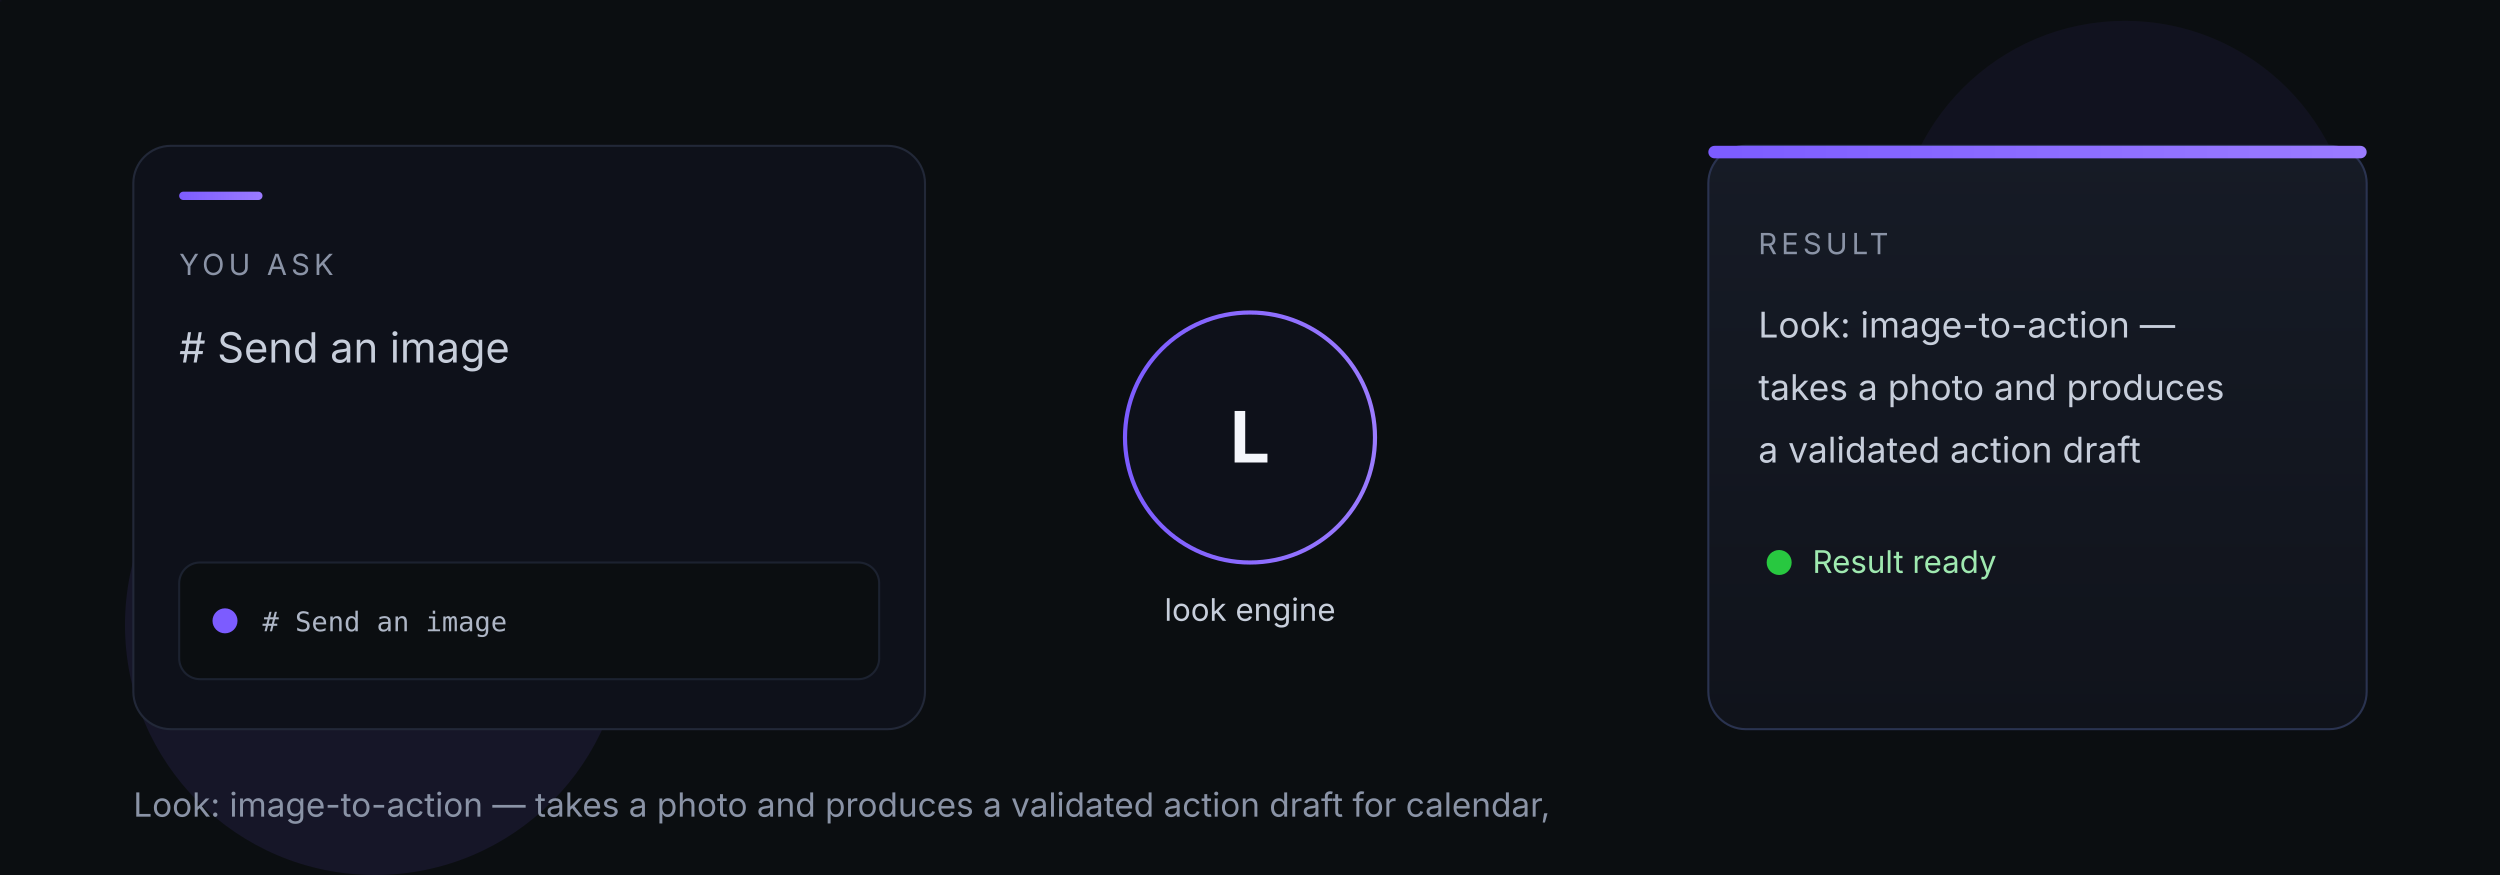
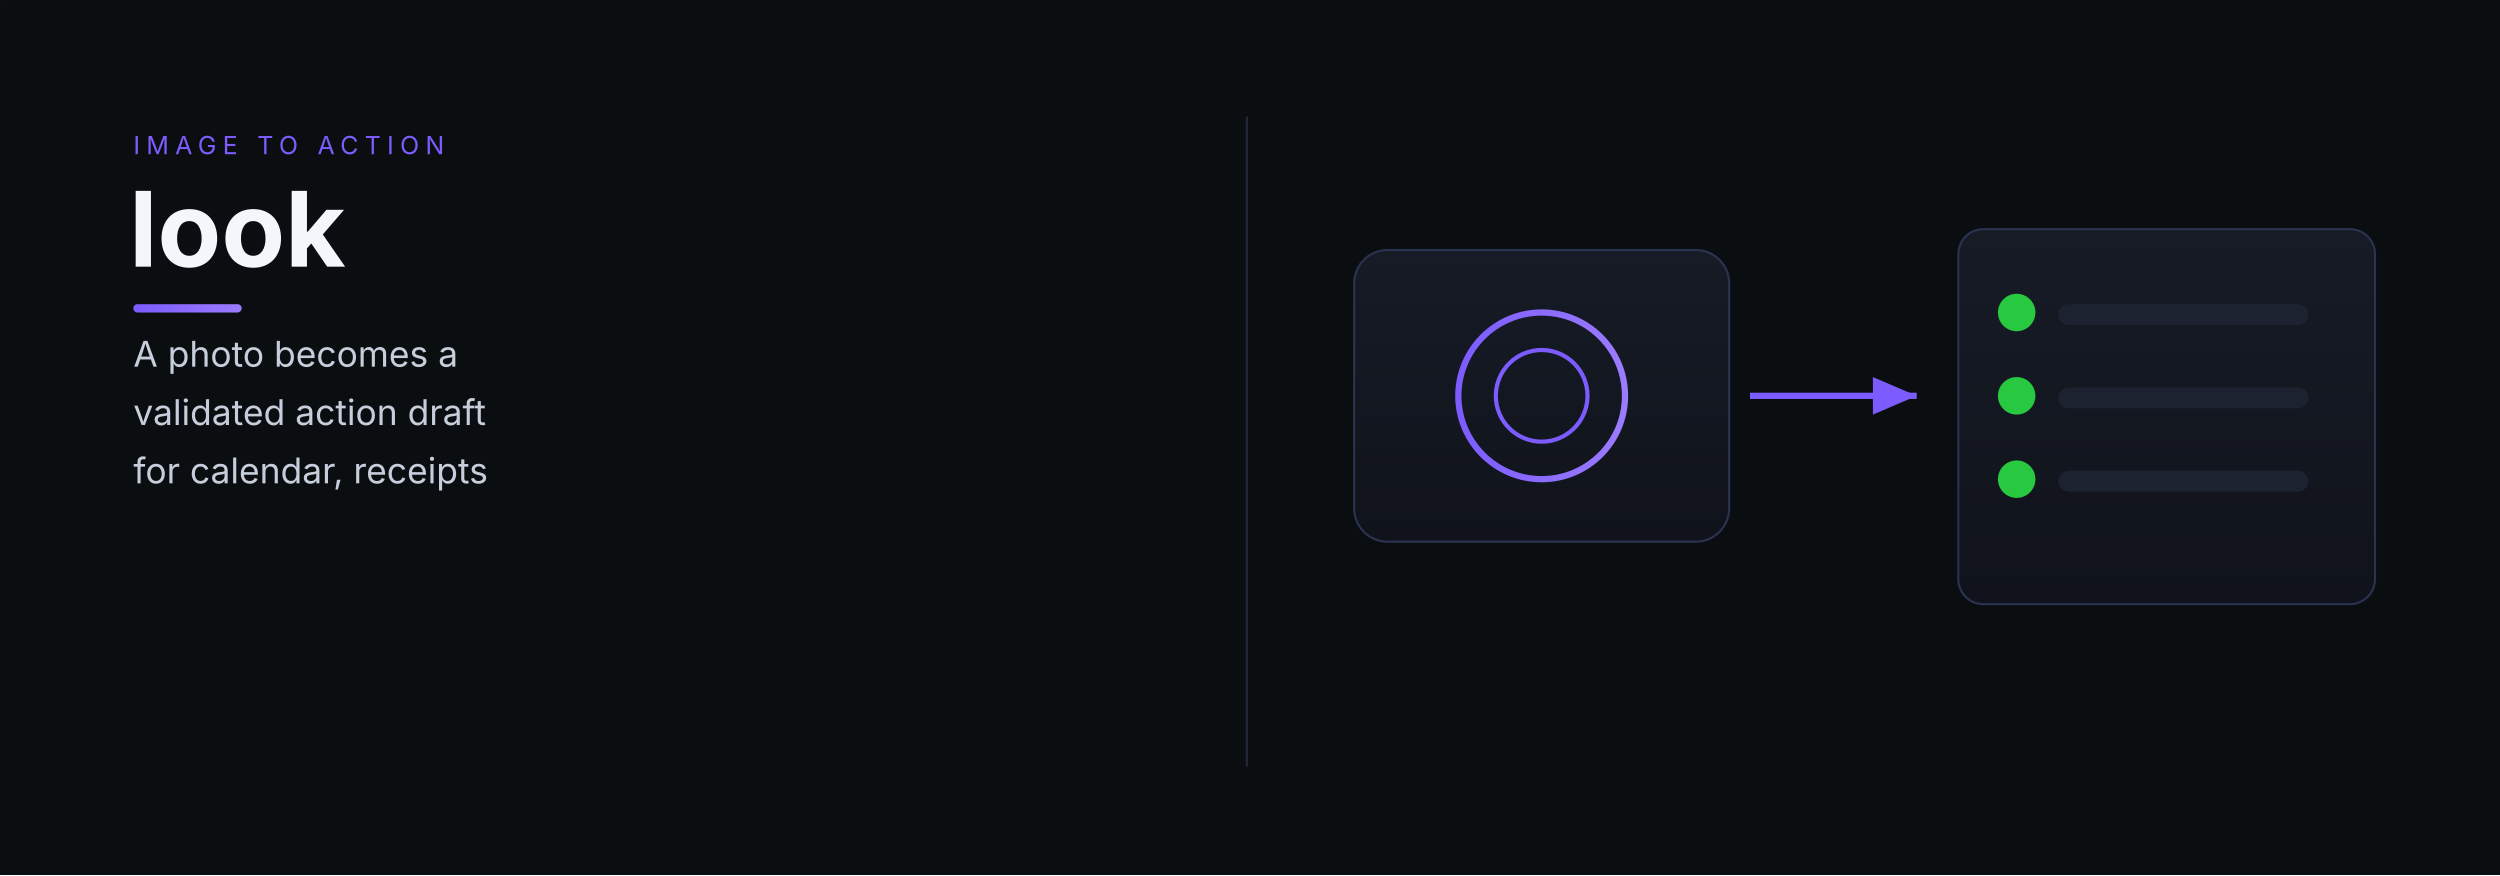
<svg xmlns="http://www.w3.org/2000/svg" width="1200" height="420" viewBox="0 0 1200 420" role="img" aria-labelledby="title desc">
  <defs>
-     <radialGradient id="glow" cx="0.32" cy="0.42" r="0.75" gradientUnits="userSpaceOnUse">
+     <radialGradient id="bg" cx="0.32" cy="0.42" r="0.95" gradientUnits="userSpaceOnUse">
      <stop offset="0" stop-color="#15101F" />
      <stop offset="0.55" stop-color="#0C0F16" />
      <stop offset="1" stop-color="#0B0E11" />
    </radialGradient>
-     <linearGradient id="accent" x1="0" y1="0" x2="1" y2="0">
+     <linearGradient id="acc" x1="0" y1="0" x2="1" y2="0">
      <stop offset="0" stop-color="#7C5CFF" />
      <stop offset="1" stop-color="#9B7BFF" />
    </linearGradient>
-     <linearGradient id="card" x1="0" y1="0" x2="0" y2="1">
+     <linearGradient id="panel" x1="0" y1="0" x2="0" y2="1">
      <stop offset="0" stop-color="#161B26" />
      <stop offset="1" stop-color="#10131B" />
    </linearGradient>
  </defs>
-   <rect width="1200" height="420" fill="url(#glow)" />
-   <circle cx="180" cy="300" r="120" fill="#7C5CFF" opacity="0.10" />
-   <circle cx="1020" cy="120" r="110" fill="#7C5CFF" opacity="0.06" />
-   <g transform="translate(64 70)">
-     <rect x="0" y="0" width="380" height="280" rx="18" fill="#0E111A" stroke="#222838" />
-     <rect x="22" y="22" width="40" height="4" rx="2" fill="url(#accent)" />
-     <text x="22" y="62" font-family="-apple-system, BlinkMacSystemFont, Segoe UI, sans-serif" font-size="14" letter-spacing="2" fill="#8A93A6">YOU ASK</text>
-     <text x="22" y="104" font-family="-apple-system, BlinkMacSystemFont, Segoe UI, sans-serif" font-size="20" fill="#C7CEDB"># Send an image</text>
-     <g transform="translate(22 200)">
-       <rect width="336" height="56" rx="10" fill="#0B0E11" stroke="#1C2230" />
-       <circle cx="22" cy="28" r="6" fill="#7C5CFF" />
-       <text x="40" y="33" font-family="ui-monospace, SFMono-Regular, Menlo, monospace" font-size="13" fill="#AEB6C6"># Send an image</text>
-     </g>
-   </g>
-   <g transform="translate(540 150)">
-     <circle cx="60" cy="60" r="60" fill="#0E111A" stroke="url(#accent)" stroke-width="2" />
-     <text x="60" y="72" text-anchor="middle" font-family="-apple-system, BlinkMacSystemFont, Segoe UI, sans-serif" font-size="34" font-weight="700" fill="#F4F6FB">L</text>
-     <text x="60" y="148" text-anchor="middle" font-family="-apple-system, BlinkMacSystemFont, Segoe UI, sans-serif" font-size="15" fill="#C7CEDB">look engine</text>
-   </g>
-   <g transform="translate(820 70)">
-     <rect x="0" y="0" width="316" height="280" rx="18" fill="url(#card)" stroke="#2A3350" />
-     <rect x="0" y="0" width="316" height="6" rx="3" fill="url(#accent)" />
-     <text x="24" y="52" font-family="-apple-system, BlinkMacSystemFont, Segoe UI, sans-serif" font-size="14" letter-spacing="2" fill="#8A93A6">RESULT</text>
-     <text x="24" y="92" font-family="-apple-system, BlinkMacSystemFont, Segoe UI, sans-serif" font-size="17" fill="#C7CEDB">Look: image-to-action —</text>
-     <text x="24" y="122" font-family="-apple-system, BlinkMacSystemFont, Segoe UI, sans-serif" font-size="17" fill="#C7CEDB">takes a photo and produces</text>
-     <text x="24" y="152" font-family="-apple-system, BlinkMacSystemFont, Segoe UI, sans-serif" font-size="17" fill="#C7CEDB">a validated action draft</text>
-     <circle cx="34" cy="200" r="6" fill="#28C840" />
-     <text x="50" y="205" font-family="-apple-system, BlinkMacSystemFont, Segoe UI, sans-serif" font-size="15" fill="#9FE9B0">Result ready</text>
-   </g>
-   <text x="64" y="392" font-family="-apple-system, BlinkMacSystemFont, Segoe UI, sans-serif" font-size="16" fill="#8A93A6">Look: image-to-action — takes a photo and produces a validated action draft for calendar, </text>
+   <rect width="1200" height="420" fill="url(#bg)" />
+   <rect x="598" y="56" width="1" height="312" fill="#222838" />
+   <text x="64" y="74" font-family="-apple-system,BlinkMacSystemFont,Segoe UI,sans-serif" font-size="12" letter-spacing="3" fill="#7C5CFF">IMAGE TO ACTION</text>
+   <text x="62" y="128" font-family="-apple-system,BlinkMacSystemFont,Segoe UI,sans-serif" font-size="50" font-weight="700" fill="#F4F6FB">look</text>
+   <rect x="64" y="146" width="52" height="4" rx="2" fill="url(#acc)" />
+   <text x="64" y="176" font-family="-apple-system,BlinkMacSystemFont,Segoe UI,sans-serif" font-size="17" fill="#C7CEDB">A photo becomes a</text>
+   <text x="64" y="204" font-family="-apple-system,BlinkMacSystemFont,Segoe UI,sans-serif" font-size="17" fill="#C7CEDB">validated action draft</text>
+   <text x="64" y="232" font-family="-apple-system,BlinkMacSystemFont,Segoe UI,sans-serif" font-size="17" fill="#C7CEDB">for calendar, receipts</text>
+   <defs>
+     <marker id="ah4" markerWidth="10" markerHeight="10" refX="7" refY="3" orient="auto">
+       <path d="M0 0 L7 3 L0 6 Z" fill="#7C5CFF" />
+     </marker>
+   </defs>
+   <rect x="650" y="120" width="180" height="140" rx="16" fill="url(#panel)" stroke="#2A3350" />
+   <circle cx="740" cy="190" r="40" fill="none" stroke="url(#acc)" stroke-width="3" />
+   <circle cx="740" cy="190" r="22" fill="none" stroke="#7C5CFF" stroke-width="2" />
+   <path d="M840 190 L920 190" stroke="#7C5CFF" stroke-width="3" marker-end="url(#ah4)" />
+   <rect x="940" y="110" width="200" height="180" rx="12" fill="url(#panel)" stroke="#2A3350" />
+   <circle cx="968" cy="150" r="9" fill="#28C840" />
+   <rect x="988" y="146" width="120" height="10" rx="5" fill="#1C2230" />
+   <circle cx="968" cy="190" r="9" fill="#28C840" />
+   <rect x="988" y="186" width="120" height="10" rx="5" fill="#1C2230" />
+   <circle cx="968" cy="230" r="9" fill="#28C840" />
+   <rect x="988" y="226" width="120" height="10" rx="5" fill="#1C2230" />
</svg>
